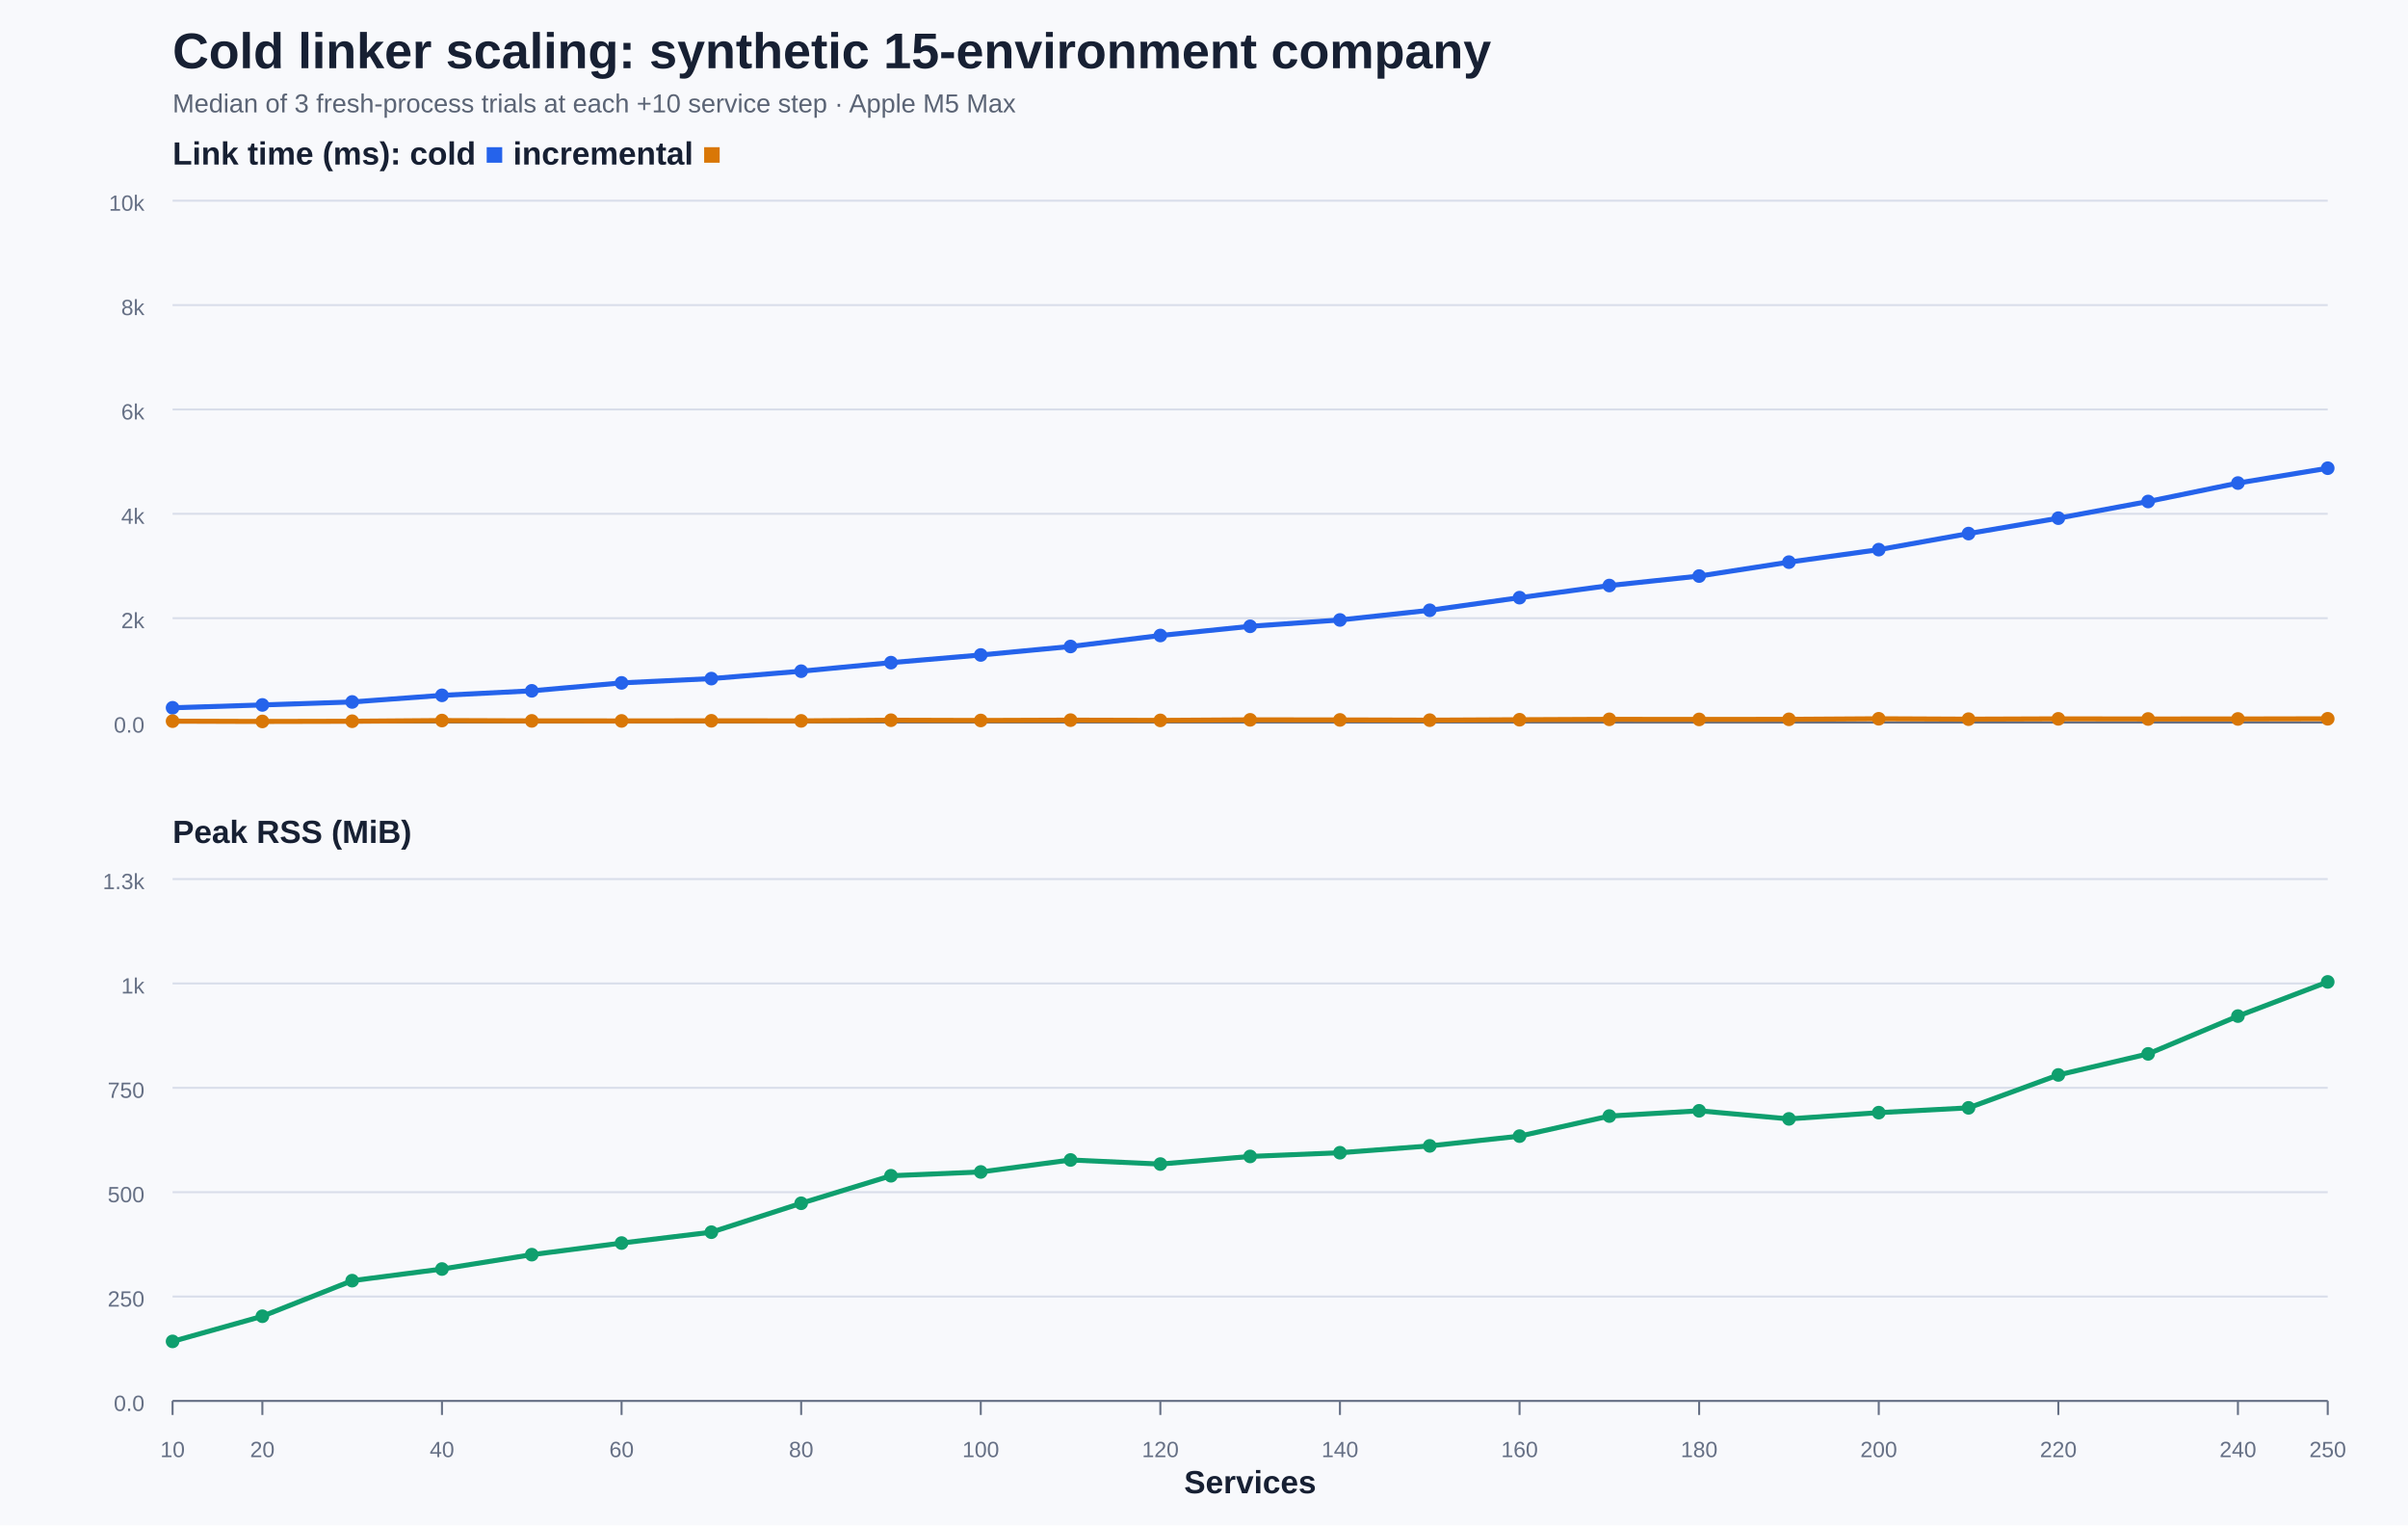
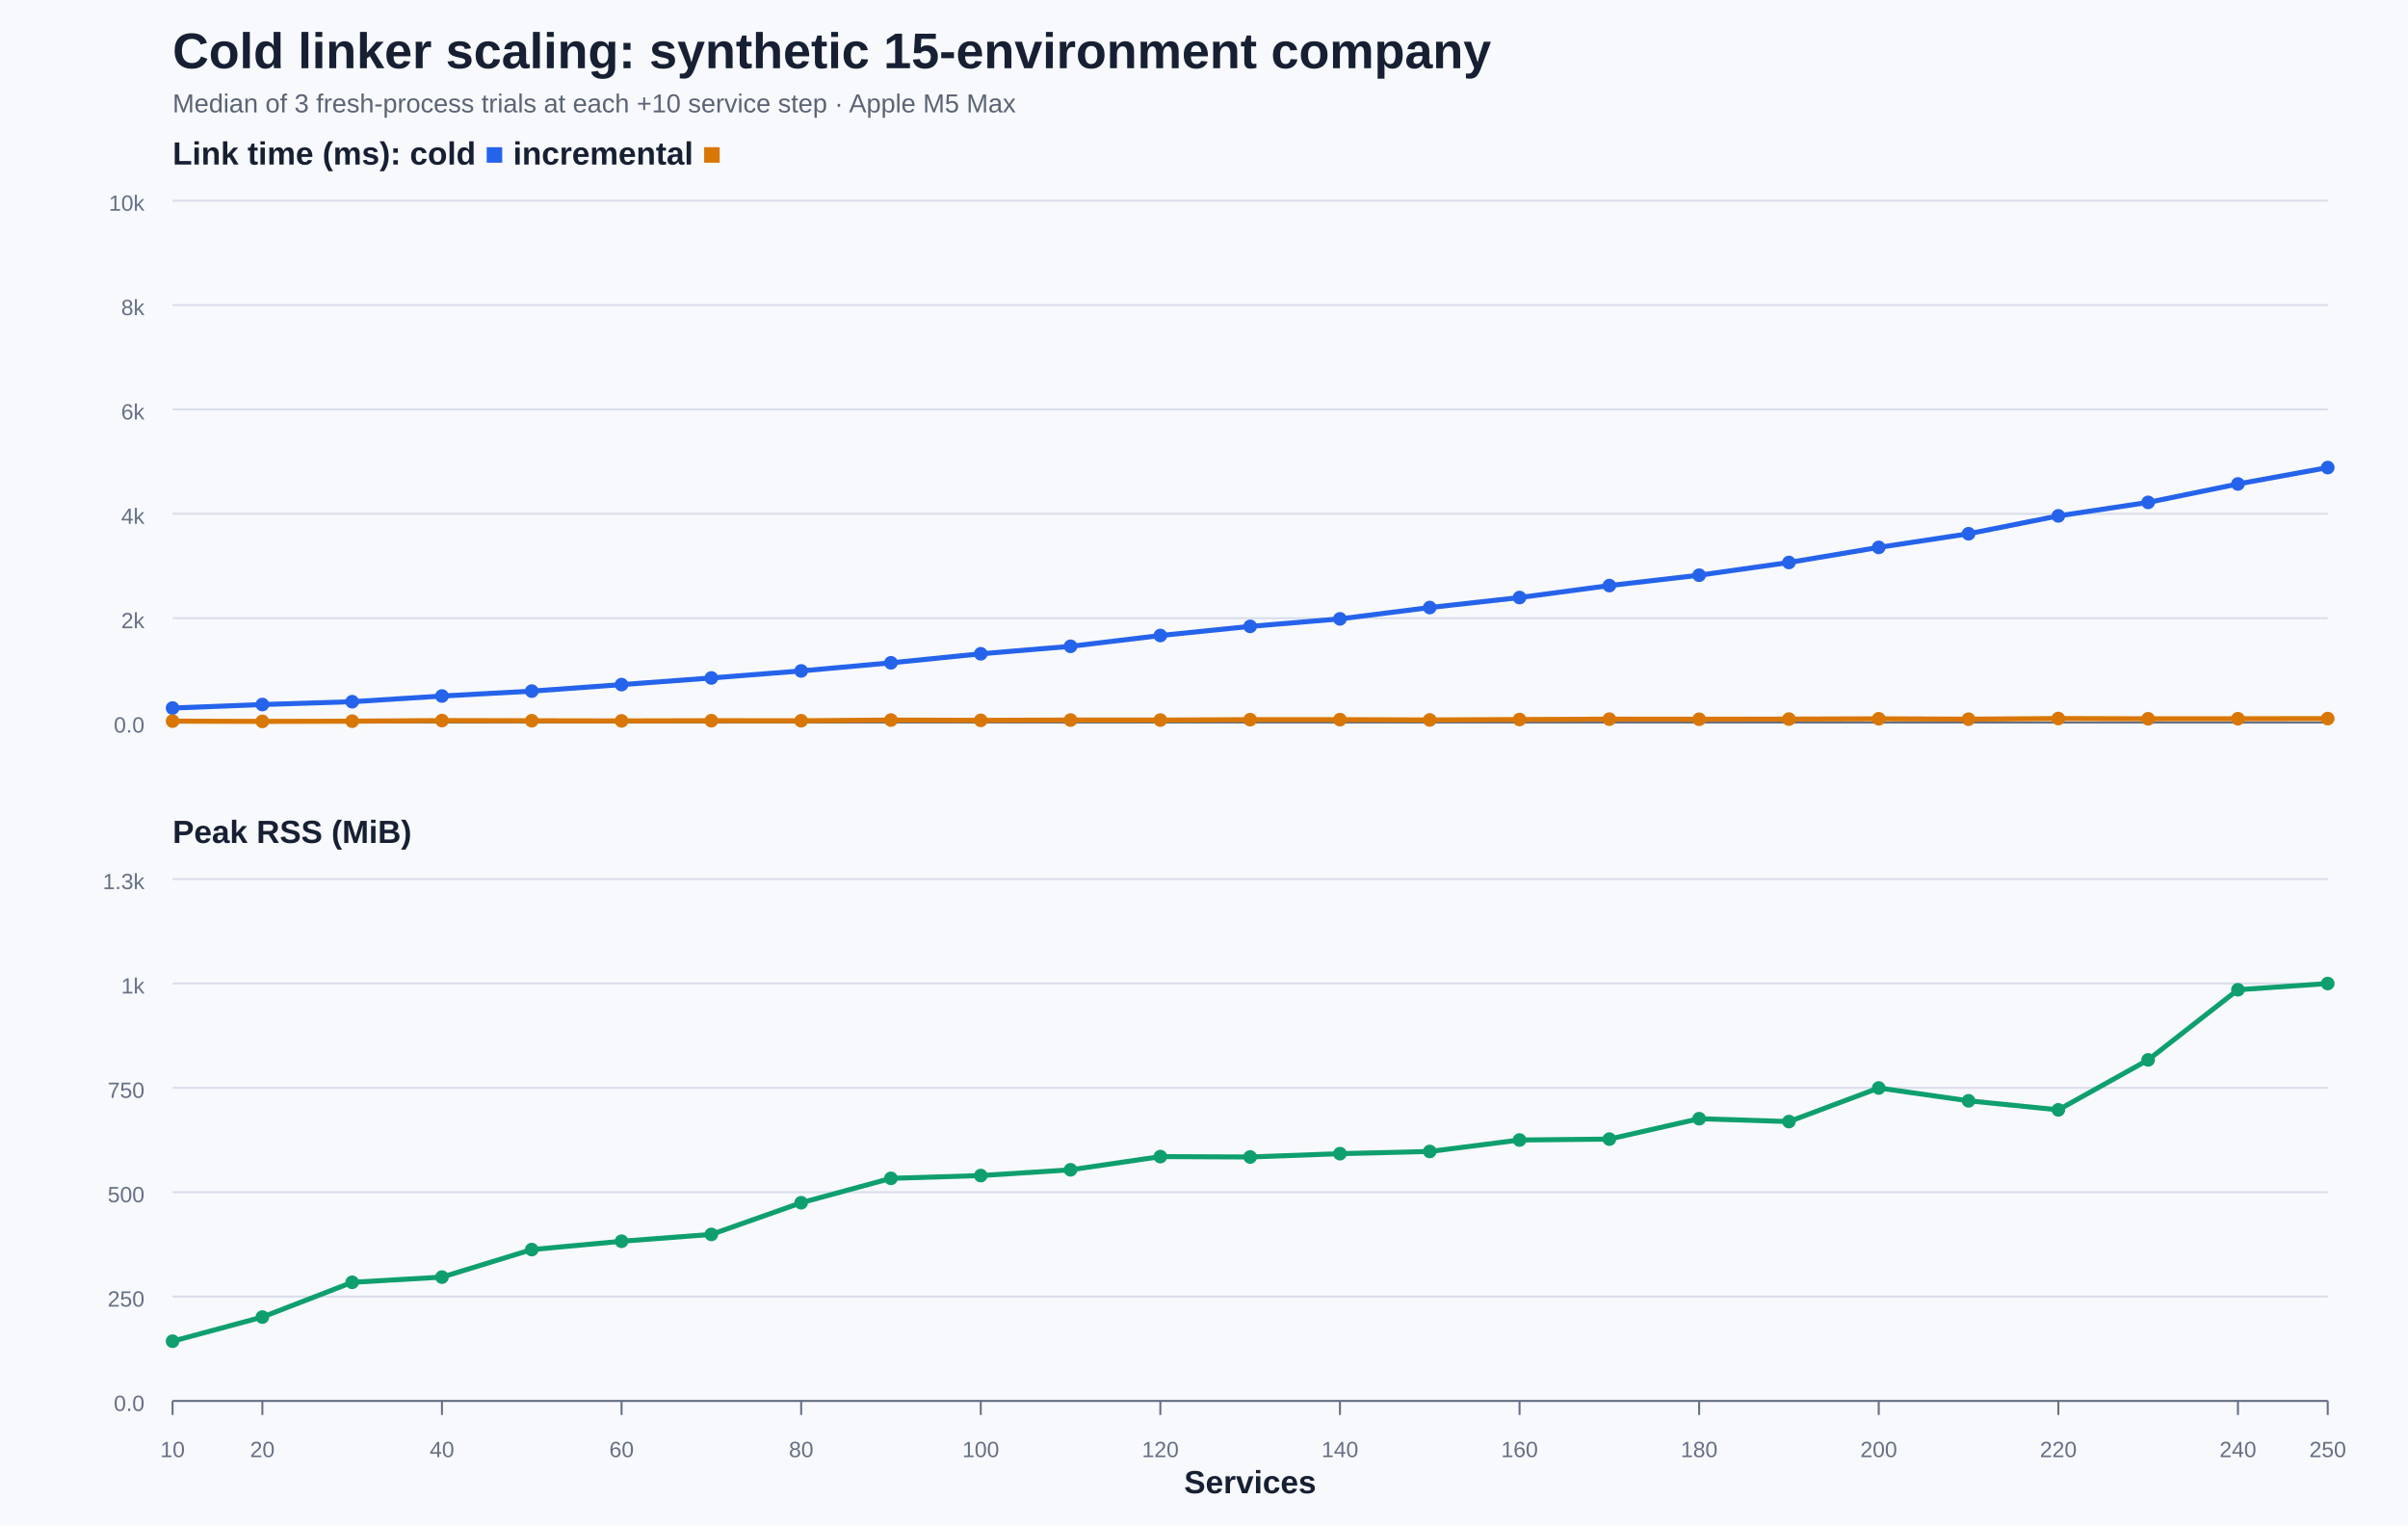
<svg xmlns="http://www.w3.org/2000/svg" width="1200" height="760" viewBox="0 0 1200 760" role="img" aria-labelledby="title description">
  <style>
    text { font-family: Arial, Helvetica, sans-serif; fill: #172033; }
    .title { font-size: 25px; font-weight: 700; }
    .subtitle { font-size: 13px; fill: #5b6475; }
    .panel { font-size: 16px; font-weight: 650; }
    .tick { font-size: 11px; fill: #667085; }
    .axis { stroke: #667085; stroke-width: 1; }
    .grid { stroke: #d9deea; stroke-width: 1; }
  </style>
  <rect width="100%" height="100%" fill="#f8f9fc" />
  <text x="86" y="34" class="title">Cold linker scaling: synthetic 15-environment company</text>
  <text x="86" y="56" class="subtitle">Median of 3 fresh-process trials at each +10 service step · Apple M5 Max</text>
  <text x="86" y="82" class="panel">Link time (ms): cold <tspan fill="#2563eb">■</tspan> incremental <tspan fill="#d97706">■</tspan>
  </text>
  <line x1="86" y1="360" x2="1160" y2="360" class="grid" />
  <text x="72" y="365" text-anchor="end" class="tick">0.0</text>
  <line x1="86" y1="308" x2="1160" y2="308" class="grid" />
  <text x="72" y="313" text-anchor="end" class="tick">2k</text>
  <line x1="86" y1="256" x2="1160" y2="256" class="grid" />
  <text x="72" y="261" text-anchor="end" class="tick">4k</text>
  <line x1="86" y1="204" x2="1160" y2="204" class="grid" />
  <text x="72" y="209" text-anchor="end" class="tick">6k</text>
  <line x1="86" y1="152" x2="1160" y2="152" class="grid" />
  <text x="72" y="157" text-anchor="end" class="tick">8k</text>
  <line x1="86" y1="100" x2="1160" y2="100" class="grid" />
  <text x="72" y="105" text-anchor="end" class="tick">10k</text>
  <line x1="86" y1="360" x2="1160" y2="360" class="axis" />
-   <path d="M86.00,352.65 L130.75,351.23 L175.50,349.74 L220.25,346.45 L265.00,344.20 L309.75,340.24 L354.50,338.11 L399.25,334.42 L444.00,330.15 L488.75,326.34 L533.50,322.11 L578.25,316.63 L623.00,312.05 L667.75,308.89 L712.50,304.06 L757.25,297.78 L802.00,291.74 L846.75,287.02 L891.50,280.08 L936.25,273.86 L981.00,265.85 L1025.75,258.17 L1070.50,249.86 L1115.25,240.68 L1160.00,233.28" fill="none" stroke="#2563eb" stroke-width="2.5" />
-   <circle cx="86" cy="352.65" r="3.4" fill="#2563eb" />
-   <circle cx="130.75" cy="351.227" r="3.4" fill="#2563eb" />
-   <circle cx="175.5" cy="349.744" r="3.4" fill="#2563eb" />
-   <circle cx="220.25" cy="346.449" r="3.4" fill="#2563eb" />
-   <circle cx="265" cy="344.203" r="3.4" fill="#2563eb" />
-   <circle cx="309.75" cy="340.244" r="3.4" fill="#2563eb" />
-   <circle cx="354.5" cy="338.112" r="3.4" fill="#2563eb" />
-   <circle cx="399.25" cy="334.421" r="3.4" fill="#2563eb" />
-   <circle cx="444" cy="330.155" r="3.4" fill="#2563eb" />
-   <circle cx="488.75" cy="326.336" r="3.4" fill="#2563eb" />
-   <circle cx="533.5" cy="322.106" r="3.4" fill="#2563eb" />
-   <circle cx="578.25" cy="316.63" r="3.4" fill="#2563eb" />
-   <circle cx="623" cy="312.055" r="3.4" fill="#2563eb" />
-   <circle cx="667.75" cy="308.888" r="3.4" fill="#2563eb" />
-   <circle cx="712.5" cy="304.064" r="3.4" fill="#2563eb" />
-   <circle cx="757.25" cy="297.776" r="3.4" fill="#2563eb" />
-   <circle cx="802" cy="291.738" r="3.4" fill="#2563eb" />
-   <circle cx="846.75" cy="287.023" r="3.4" fill="#2563eb" />
-   <circle cx="891.5" cy="280.083" r="3.4" fill="#2563eb" />
-   <circle cx="936.25" cy="273.857" r="3.4" fill="#2563eb" />
-   <circle cx="981" cy="265.852" r="3.4" fill="#2563eb" />
-   <circle cx="1025.75" cy="258.166" r="3.4" fill="#2563eb" />
-   <circle cx="1070.5" cy="249.861" r="3.4" fill="#2563eb" />
-   <circle cx="1115.25" cy="240.677" r="3.4" fill="#2563eb" />
-   <circle cx="1160" cy="233.278" r="3.4" fill="#2563eb" />
-   <path d="M86.00,359.30 L130.75,359.45 L175.50,359.35 L220.25,359.01 L265.00,359.17 L309.75,359.19 L354.50,359.13 L399.25,359.17 L444.00,358.84 L488.75,358.97 L533.50,358.81 L578.25,358.93 L623.00,358.65 L667.75,358.70 L712.50,358.82 L757.25,358.60 L802.00,358.40 L846.75,358.45 L891.50,358.40 L936.25,358.12 L981.00,358.32 L1025.75,358.16 L1070.50,358.23 L1115.25,358.22 L1160.00,358.13" fill="none" stroke="#d97706" stroke-width="2.5" />
-   <circle cx="86" cy="359.304" r="3.4" fill="#d97706" />
-   <circle cx="130.75" cy="359.45" r="3.4" fill="#d97706" />
-   <circle cx="175.5" cy="359.349" r="3.4" fill="#d97706" />
-   <circle cx="220.25" cy="359.01" r="3.4" fill="#d97706" />
-   <circle cx="265" cy="359.174" r="3.4" fill="#d97706" />
-   <circle cx="309.75" cy="359.193" r="3.4" fill="#d97706" />
-   <circle cx="354.5" cy="359.13" r="3.4" fill="#d97706" />
-   <circle cx="399.25" cy="359.172" r="3.4" fill="#d97706" />
-   <circle cx="444" cy="358.842" r="3.4" fill="#d97706" />
-   <circle cx="488.75" cy="358.973" r="3.4" fill="#d97706" />
-   <circle cx="533.5" cy="358.806" r="3.4" fill="#d97706" />
-   <circle cx="578.25" cy="358.934" r="3.4" fill="#d97706" />
-   <circle cx="623" cy="358.655" r="3.4" fill="#d97706" />
-   <circle cx="667.75" cy="358.696" r="3.4" fill="#d97706" />
-   <circle cx="712.5" cy="358.817" r="3.4" fill="#d97706" />
-   <circle cx="757.25" cy="358.605" r="3.4" fill="#d97706" />
-   <circle cx="802" cy="358.404" r="3.4" fill="#d97706" />
-   <circle cx="846.75" cy="358.446" r="3.4" fill="#d97706" />
-   <circle cx="891.5" cy="358.402" r="3.4" fill="#d97706" />
-   <circle cx="936.25" cy="358.123" r="3.4" fill="#d97706" />
-   <circle cx="981" cy="358.321" r="3.4" fill="#d97706" />
-   <circle cx="1025.75" cy="358.163" r="3.4" fill="#d97706" />
-   <circle cx="1070.5" cy="358.231" r="3.4" fill="#d97706" />
-   <circle cx="1115.25" cy="358.216" r="3.4" fill="#d97706" />
-   <circle cx="1160" cy="358.132" r="3.4" fill="#d97706" />
+   <path d="M86.00,352.78 L130.75,351.03 L175.50,349.62 L220.25,346.79 L265.00,344.35 L309.75,341.10 L354.50,337.79 L399.25,334.28 L444.00,330.24 L488.75,325.75 L533.50,322.02 L578.25,316.64 L623.00,312.09 L667.75,308.35 L712.50,302.70 L757.25,297.72 L802.00,291.76 L846.75,286.59 L891.50,280.25 L936.25,272.73 L981.00,265.94 L1025.75,257.03 L1070.50,250.31 L1115.25,241.13 L1160.00,232.96" fill="none" stroke="#2563eb" stroke-width="2.5" />
+   <circle cx="86" cy="352.778" r="3.4" fill="#2563eb" />
+   <circle cx="130.75" cy="351.032" r="3.4" fill="#2563eb" />
+   <circle cx="175.5" cy="349.621" r="3.4" fill="#2563eb" />
+   <circle cx="220.25" cy="346.786" r="3.4" fill="#2563eb" />
+   <circle cx="265" cy="344.346" r="3.4" fill="#2563eb" />
+   <circle cx="309.75" cy="341.099" r="3.4" fill="#2563eb" />
+   <circle cx="354.5" cy="337.786" r="3.4" fill="#2563eb" />
+   <circle cx="399.25" cy="334.283" r="3.4" fill="#2563eb" />
+   <circle cx="444" cy="330.238" r="3.4" fill="#2563eb" />
+   <circle cx="488.75" cy="325.752" r="3.4" fill="#2563eb" />
+   <circle cx="533.5" cy="322.016" r="3.4" fill="#2563eb" />
+   <circle cx="578.25" cy="316.64" r="3.4" fill="#2563eb" />
+   <circle cx="623" cy="312.085" r="3.4" fill="#2563eb" />
+   <circle cx="667.75" cy="308.347" r="3.4" fill="#2563eb" />
+   <circle cx="712.5" cy="302.704" r="3.4" fill="#2563eb" />
+   <circle cx="757.25" cy="297.717" r="3.4" fill="#2563eb" />
+   <circle cx="802" cy="291.763" r="3.4" fill="#2563eb" />
+   <circle cx="846.75" cy="286.589" r="3.4" fill="#2563eb" />
+   <circle cx="891.5" cy="280.255" r="3.4" fill="#2563eb" />
+   <circle cx="936.25" cy="272.734" r="3.4" fill="#2563eb" />
+   <circle cx="981" cy="265.939" r="3.4" fill="#2563eb" />
+   <circle cx="1025.75" cy="257.028" r="3.4" fill="#2563eb" />
+   <circle cx="1070.5" cy="250.313" r="3.4" fill="#2563eb" />
+   <circle cx="1115.25" cy="241.13" r="3.4" fill="#2563eb" />
+   <circle cx="1160" cy="232.965" r="3.4" fill="#2563eb" />
+   <path d="M86.00,359.29 L130.75,359.42 L175.50,359.31 L220.25,359.01 L265.00,359.10 L309.75,359.18 L354.50,359.08 L399.25,359.11 L444.00,358.76 L488.75,358.91 L533.50,358.75 L578.25,358.77 L623.00,358.57 L667.75,358.56 L712.50,358.71 L757.25,358.50 L802.00,358.31 L846.75,358.36 L891.50,358.28 L936.25,358.13 L981.00,358.32 L1025.75,358.00 L1070.50,358.13 L1115.25,358.10 L1160.00,358.03" fill="none" stroke="#d97706" stroke-width="2.5" />
+   <circle cx="86" cy="359.285" r="3.4" fill="#d97706" />
+   <circle cx="130.75" cy="359.419" r="3.4" fill="#d97706" />
+   <circle cx="175.5" cy="359.313" r="3.4" fill="#d97706" />
+   <circle cx="220.25" cy="359.012" r="3.4" fill="#d97706" />
+   <circle cx="265" cy="359.102" r="3.4" fill="#d97706" />
+   <circle cx="309.75" cy="359.18" r="3.4" fill="#d97706" />
+   <circle cx="354.5" cy="359.082" r="3.4" fill="#d97706" />
+   <circle cx="399.25" cy="359.114" r="3.4" fill="#d97706" />
+   <circle cx="444" cy="358.764" r="3.4" fill="#d97706" />
+   <circle cx="488.75" cy="358.909" r="3.4" fill="#d97706" />
+   <circle cx="533.5" cy="358.753" r="3.4" fill="#d97706" />
+   <circle cx="578.25" cy="358.772" r="3.4" fill="#d97706" />
+   <circle cx="623" cy="358.571" r="3.4" fill="#d97706" />
+   <circle cx="667.75" cy="358.557" r="3.4" fill="#d97706" />
+   <circle cx="712.5" cy="358.706" r="3.4" fill="#d97706" />
+   <circle cx="757.25" cy="358.496" r="3.4" fill="#d97706" />
+   <circle cx="802" cy="358.312" r="3.4" fill="#d97706" />
+   <circle cx="846.75" cy="358.356" r="3.4" fill="#d97706" />
+   <circle cx="891.5" cy="358.277" r="3.4" fill="#d97706" />
+   <circle cx="936.25" cy="358.129" r="3.4" fill="#d97706" />
+   <circle cx="981" cy="358.324" r="3.4" fill="#d97706" />
+   <circle cx="1025.75" cy="357.997" r="3.4" fill="#d97706" />
+   <circle cx="1070.5" cy="358.127" r="3.4" fill="#d97706" />
+   <circle cx="1115.25" cy="358.103" r="3.4" fill="#d97706" />
+   <circle cx="1160" cy="358.028" r="3.4" fill="#d97706" />
  <text x="86" y="420" class="panel">Peak RSS (MiB)</text>
  <line x1="86" y1="698" x2="1160" y2="698" class="grid" />
  <text x="72" y="703" text-anchor="end" class="tick">0.0</text>
  <line x1="86" y1="646" x2="1160" y2="646" class="grid" />
  <text x="72" y="651" text-anchor="end" class="tick">250</text>
  <line x1="86" y1="594" x2="1160" y2="594" class="grid" />
  <text x="72" y="599" text-anchor="end" class="tick">500</text>
  <line x1="86" y1="542" x2="1160" y2="542" class="grid" />
  <text x="72" y="547" text-anchor="end" class="tick">750</text>
  <line x1="86" y1="490" x2="1160" y2="490" class="grid" />
  <text x="72" y="495" text-anchor="end" class="tick">1k</text>
  <line x1="86" y1="438" x2="1160" y2="438" class="grid" />
  <text x="72" y="443" text-anchor="end" class="tick">1.3k</text>
  <line x1="86" y1="698" x2="1160" y2="698" class="axis" />
-   <path d="M86.00,668.34 L130.75,655.81 L175.50,638.08 L220.25,632.28 L265.00,625.12 L309.75,619.34 L354.50,613.93 L399.25,599.52 L444.00,585.81 L488.75,583.92 L533.50,577.95 L578.25,579.99 L623.00,576.19 L667.75,574.34 L712.50,570.93 L757.25,566.07 L802.00,556.07 L846.75,553.45 L891.50,557.48 L936.25,554.37 L981.00,551.98 L1025.75,535.58 L1070.50,525.09 L1115.25,506.26 L1160.00,489.23" fill="none" stroke="#0f9f6e" stroke-width="2.5" />
-   <circle cx="86" cy="668.344" r="3.4" fill="#0f9f6e" />
-   <circle cx="130.75" cy="655.808" r="3.4" fill="#0f9f6e" />
-   <circle cx="175.5" cy="638.077" r="3.4" fill="#0f9f6e" />
-   <circle cx="220.25" cy="632.285" r="3.4" fill="#0f9f6e" />
-   <circle cx="265" cy="625.122" r="3.4" fill="#0f9f6e" />
-   <circle cx="309.75" cy="619.343" r="3.4" fill="#0f9f6e" />
-   <circle cx="354.5" cy="613.932" r="3.4" fill="#0f9f6e" />
-   <circle cx="399.25" cy="599.519" r="3.4" fill="#0f9f6e" />
-   <circle cx="444" cy="585.81" r="3.4" fill="#0f9f6e" />
-   <circle cx="488.75" cy="583.918" r="3.4" fill="#0f9f6e" />
-   <circle cx="533.5" cy="577.945" r="3.4" fill="#0f9f6e" />
-   <circle cx="578.25" cy="579.986" r="3.4" fill="#0f9f6e" />
-   <circle cx="623" cy="576.187" r="3.4" fill="#0f9f6e" />
-   <circle cx="667.75" cy="574.341" r="3.4" fill="#0f9f6e" />
-   <circle cx="712.5" cy="570.928" r="3.4" fill="#0f9f6e" />
-   <circle cx="757.25" cy="566.066" r="3.4" fill="#0f9f6e" />
-   <circle cx="802" cy="556.069" r="3.4" fill="#0f9f6e" />
-   <circle cx="846.75" cy="553.453" r="3.4" fill="#0f9f6e" />
-   <circle cx="891.5" cy="557.48" r="3.4" fill="#0f9f6e" />
-   <circle cx="936.25" cy="554.366" r="3.4" fill="#0f9f6e" />
-   <circle cx="981" cy="551.977" r="3.4" fill="#0f9f6e" />
-   <circle cx="1025.75" cy="535.584" r="3.4" fill="#0f9f6e" />
-   <circle cx="1070.5" cy="525.087" r="3.4" fill="#0f9f6e" />
-   <circle cx="1115.25" cy="506.256" r="3.4" fill="#0f9f6e" />
-   <circle cx="1160" cy="489.226" r="3.4" fill="#0f9f6e" />
+   <path d="M86.00,668.25 L130.75,656.21 L175.50,638.90 L220.25,636.31 L265.00,622.60 L309.75,618.45 L354.50,615.04 L399.25,599.26 L444.00,587.10 L488.75,585.72 L533.50,582.85 L578.25,576.27 L623.00,576.46 L667.75,574.81 L712.50,573.71 L757.25,568.00 L802.00,567.55 L846.75,557.38 L891.50,558.82 L936.25,542.08 L981.00,548.47 L1025.75,552.98 L1070.50,528.08 L1115.25,493.13 L1160.00,490.04" fill="none" stroke="#0f9f6e" stroke-width="2.5" />
+   <circle cx="86" cy="668.25" r="3.4" fill="#0f9f6e" />
+   <circle cx="130.75" cy="656.215" r="3.4" fill="#0f9f6e" />
+   <circle cx="175.5" cy="638.899" r="3.4" fill="#0f9f6e" />
+   <circle cx="220.25" cy="636.308" r="3.4" fill="#0f9f6e" />
+   <circle cx="265" cy="622.6" r="3.4" fill="#0f9f6e" />
+   <circle cx="309.75" cy="618.45" r="3.4" fill="#0f9f6e" />
+   <circle cx="354.5" cy="615.037" r="3.4" fill="#0f9f6e" />
+   <circle cx="399.25" cy="599.255" r="3.4" fill="#0f9f6e" />
+   <circle cx="444" cy="587.103" r="3.4" fill="#0f9f6e" />
+   <circle cx="488.75" cy="585.719" r="3.4" fill="#0f9f6e" />
+   <circle cx="533.5" cy="582.846" r="3.4" fill="#0f9f6e" />
+   <circle cx="578.25" cy="576.271" r="3.4" fill="#0f9f6e" />
+   <circle cx="623" cy="576.46" r="3.4" fill="#0f9f6e" />
+   <circle cx="667.75" cy="574.809" r="3.4" fill="#0f9f6e" />
+   <circle cx="712.5" cy="573.714" r="3.4" fill="#0f9f6e" />
+   <circle cx="757.25" cy="568.003" r="3.4" fill="#0f9f6e" />
+   <circle cx="802" cy="567.552" r="3.4" fill="#0f9f6e" />
+   <circle cx="846.75" cy="557.382" r="3.4" fill="#0f9f6e" />
+   <circle cx="891.5" cy="558.815" r="3.4" fill="#0f9f6e" />
+   <circle cx="936.25" cy="542.085" r="3.4" fill="#0f9f6e" />
+   <circle cx="981" cy="548.471" r="3.4" fill="#0f9f6e" />
+   <circle cx="1025.75" cy="552.982" r="3.4" fill="#0f9f6e" />
+   <circle cx="1070.5" cy="528.083" r="3.4" fill="#0f9f6e" />
+   <circle cx="1115.25" cy="493.133" r="3.4" fill="#0f9f6e" />
+   <circle cx="1160" cy="490.039" r="3.4" fill="#0f9f6e" />
  <line x1="86" y1="698" x2="86" y2="705" class="axis" />
  <text x="86" y="726" text-anchor="middle" class="tick">10</text>
  <line x1="130.75" y1="698" x2="130.75" y2="705" class="axis" />
  <text x="130.75" y="726" text-anchor="middle" class="tick">20</text>
  <line x1="220.25" y1="698" x2="220.25" y2="705" class="axis" />
  <text x="220.25" y="726" text-anchor="middle" class="tick">40</text>
  <line x1="309.75" y1="698" x2="309.75" y2="705" class="axis" />
  <text x="309.75" y="726" text-anchor="middle" class="tick">60</text>
  <line x1="399.25" y1="698" x2="399.25" y2="705" class="axis" />
  <text x="399.25" y="726" text-anchor="middle" class="tick">80</text>
  <line x1="488.75" y1="698" x2="488.75" y2="705" class="axis" />
  <text x="488.75" y="726" text-anchor="middle" class="tick">100</text>
  <line x1="578.25" y1="698" x2="578.25" y2="705" class="axis" />
  <text x="578.25" y="726" text-anchor="middle" class="tick">120</text>
  <line x1="667.75" y1="698" x2="667.75" y2="705" class="axis" />
  <text x="667.75" y="726" text-anchor="middle" class="tick">140</text>
  <line x1="757.25" y1="698" x2="757.25" y2="705" class="axis" />
  <text x="757.25" y="726" text-anchor="middle" class="tick">160</text>
  <line x1="846.75" y1="698" x2="846.75" y2="705" class="axis" />
  <text x="846.75" y="726" text-anchor="middle" class="tick">180</text>
  <line x1="936.25" y1="698" x2="936.25" y2="705" class="axis" />
  <text x="936.25" y="726" text-anchor="middle" class="tick">200</text>
  <line x1="1025.75" y1="698" x2="1025.75" y2="705" class="axis" />
  <text x="1025.75" y="726" text-anchor="middle" class="tick">220</text>
  <line x1="1115.25" y1="698" x2="1115.25" y2="705" class="axis" />
  <text x="1115.25" y="726" text-anchor="middle" class="tick">240</text>
  <line x1="1160" y1="698" x2="1160" y2="705" class="axis" />
  <text x="1160" y="726" text-anchor="middle" class="tick">250</text>
  <text x="623" y="744" text-anchor="middle" class="panel">Services</text>
</svg>
